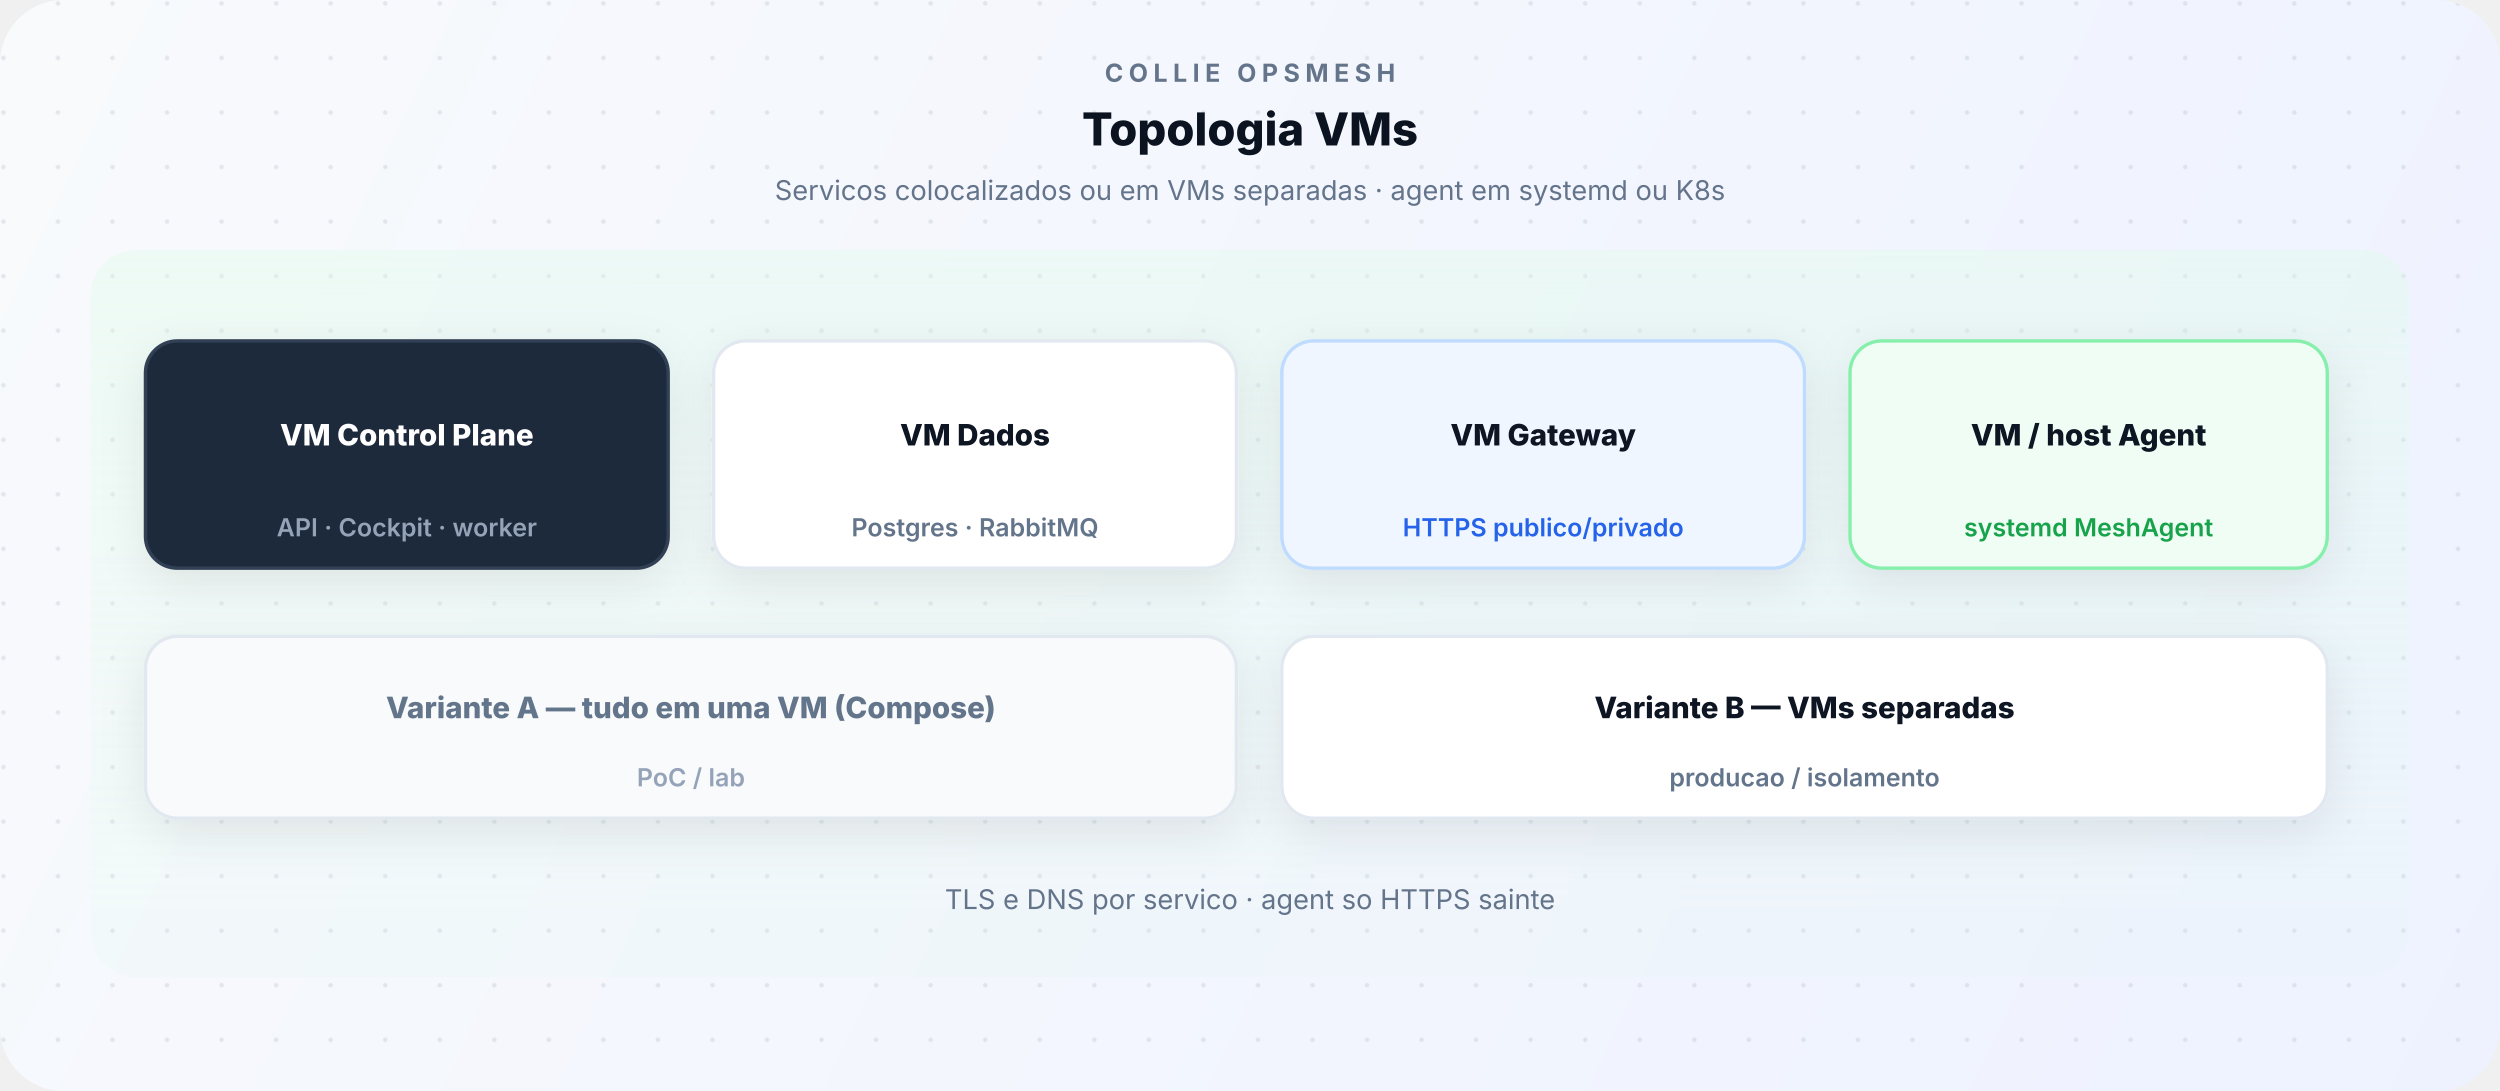
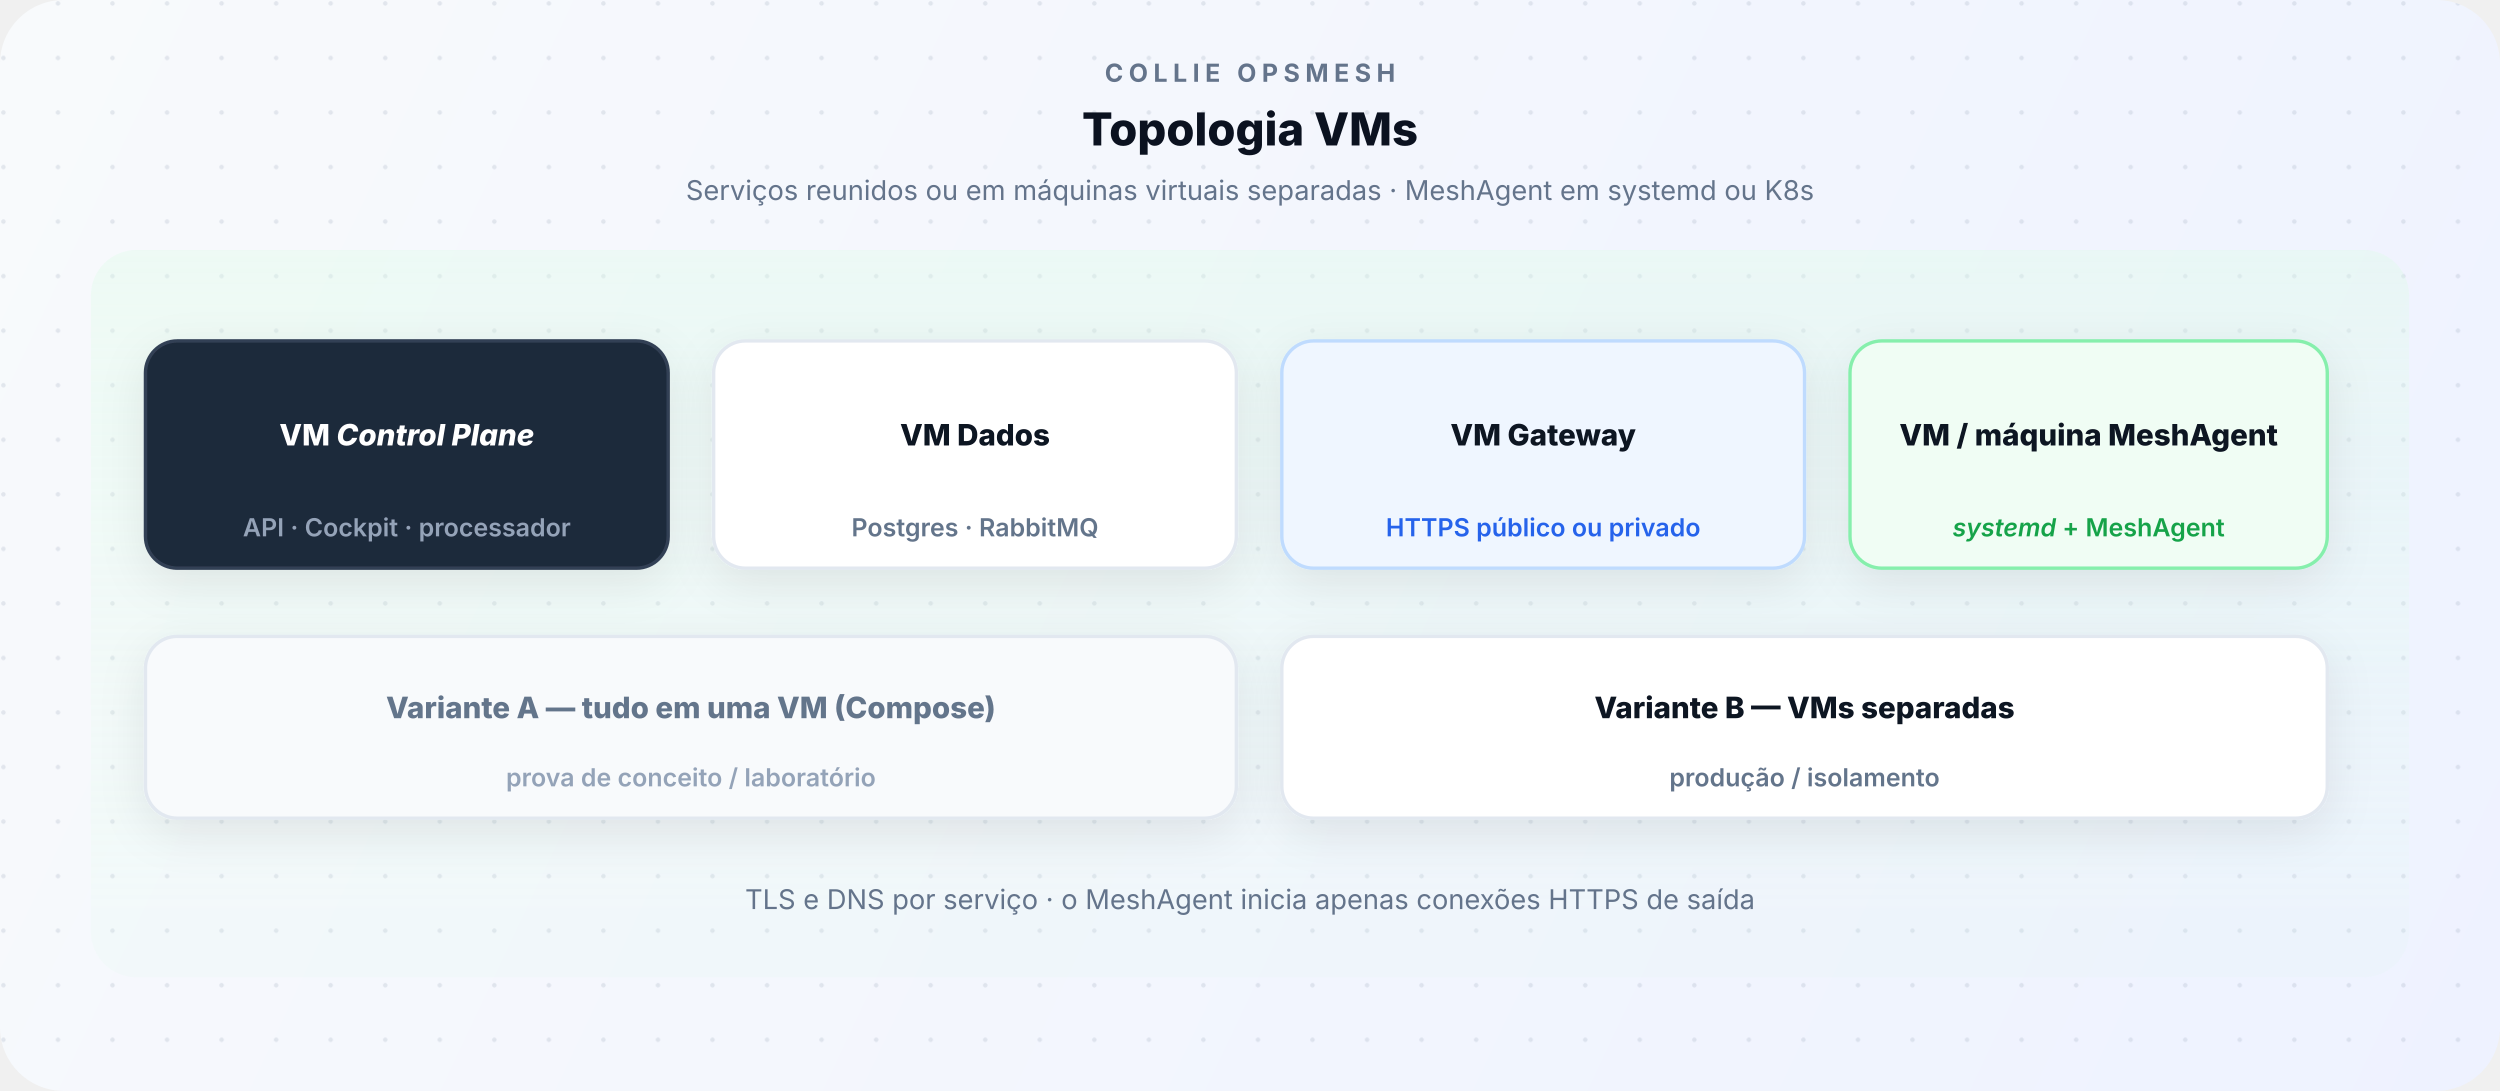
<svg xmlns="http://www.w3.org/2000/svg" width="1100" height="480" viewBox="0 0 1100 480" fill="none" role="img" aria-labelledby="t d">
  <defs>
    <linearGradient id="bg" x1="0" y1="0" x2="1100" y2="520" gradientUnits="userSpaceOnUse">
      <stop offset="0%" stop-color="#F8FAFC" />
      <stop offset="100%" stop-color="#EEF2FF" />
    </linearGradient>
    <linearGradient id="cpGrad" x1="0" y1="0" x2="500" y2="200" gradientUnits="userSpaceOnUse">
      <stop offset="0%" stop-color="#141B2D" />
      <stop offset="100%" stop-color="#0B1220" />
    </linearGradient>
    <linearGradient id="zoneCollie" x1="0" y1="0" x2="0" y2="400" gradientUnits="userSpaceOnUse">
      <stop offset="0%" stop-color="#DBEAFE" stop-opacity="0.45" />
      <stop offset="100%" stop-color="#DBEAFE" stop-opacity="0.12" />
    </linearGradient>
    <linearGradient id="zoneClient" x1="0" y1="0" x2="0" y2="400" gradientUnits="userSpaceOnUse">
      <stop offset="0%" stop-color="#DCFCE7" stop-opacity="0.45" />
      <stop offset="100%" stop-color="#DCFCE7" stop-opacity="0.12" />
    </linearGradient>
    <filter id="sh" x="-20%" y="-20%" width="140%" height="160%">
      <feDropShadow dx="0" dy="6" stdDeviation="10" flood-color="#0B1220" flood-opacity="0.08" />
    </filter>
    <marker id="arrB" markerWidth="8" markerHeight="8" refX="6" refY="3" orient="auto">
      <path d="M0 0l6 3-6 3" fill="none" stroke="#2563EB" stroke-width="1.5" />
    </marker>
    <marker id="arrG" markerWidth="8" markerHeight="8" refX="6" refY="3" orient="auto">
      <path d="M0 0l6 3-6 3" fill="none" stroke="#16A34A" stroke-width="1.5" />
    </marker>
    <pattern id="dots" width="24" height="24" patternUnits="userSpaceOnUse">
      <circle cx="1.5" cy="1.5" r="1" fill="#94A3B8" opacity="0.22" />
    </pattern>
  </defs>
  <rect width="1100" height="480" rx="28" fill="url(#bg)" />
  <rect width="1100" height="480" rx="28" fill="url(#dots)" />
  <text x="550.0" y="36" font-family="Inter,Arial,sans-serif" font-size="11" font-weight="700" fill="#64748B" text-anchor="middle" letter-spacing="2.4">COLLIE OPSMESH</text>
  <text x="550.0" y="64" font-family="Inter,Arial,sans-serif" font-size="20" font-weight="800" fill="#0B1220" text-anchor="middle">Topologia VMs</text>
-   <text x="550.0" y="88" font-family="Inter,Arial,sans-serif" font-size="12" fill="#64748B" text-anchor="middle">Servicos colocalizados ou em VMs separadas · agent em systemd ou K8s</text>
+   <text x="550.0" y="88" font-family="Inter,Arial,sans-serif" font-size="12" fill="#64748B" text-anchor="middle">Serviços reunidos ou em máquinas virtuais separadas · MeshAgent em systemd ou K8s</text>
  <rect x="40" y="110" width="1020" height="320" rx="20" fill="url(#zoneClient)" />
  <g filter="url(#sh)" font-family="Inter,Arial,sans-serif">
    <rect x="64" y="150" width="230" height="100" rx="14" fill="#1E293B" stroke="#334155" stroke-width="1.5" />
-     <text x="179.0" y="196.0" font-size="13" font-weight="800" fill="#FFFFFF" text-anchor="middle">VM Control Plane</text>
-     <text x="179.0" y="236" font-size="11" font-weight="600" fill="#94A3B8" text-anchor="middle">API · Cockpit · worker</text>
+     <text x="179.0" y="196.0" font-size="13" font-weight="800" fill="#FFFFFF" text-anchor="middle">VM <tspan font-style="italic">Control Plane</tspan>
+     </text>
+     <text x="179.0" y="236" font-size="11" font-weight="600" fill="#94A3B8" text-anchor="middle">API · Cockpit · processador</text>
  </g>
  <g filter="url(#sh)" font-family="Inter,Arial,sans-serif">
    <rect x="314" y="150" width="230" height="100" rx="14" fill="#FFFFFF" stroke="#E2E8F0" stroke-width="1.5" />
    <text x="429.0" y="196.0" font-size="13" font-weight="800" fill="#0B1220" text-anchor="middle">VM Dados</text>
    <text x="429.0" y="236" font-size="11" font-weight="600" fill="#64748B" text-anchor="middle">Postgres · RabbitMQ</text>
  </g>
  <g filter="url(#sh)" font-family="Inter,Arial,sans-serif">
    <rect x="564" y="150" width="230" height="100" rx="14" fill="#EFF6FF" stroke="#BFDBFE" stroke-width="1.5" />
    <text x="679.0" y="196.0" font-size="13" font-weight="800" fill="#0B1220" text-anchor="middle">VM Gateway</text>
-     <text x="679.0" y="236" font-size="11" font-weight="600" fill="#2563EB" text-anchor="middle">HTTPS publico/privado</text>
+     <text x="679.0" y="236" font-size="11" font-weight="600" fill="#2563EB" text-anchor="middle">HTTPS público ou privado</text>
  </g>
  <g filter="url(#sh)" font-family="Inter,Arial,sans-serif">
    <rect x="814" y="150" width="210" height="100" rx="14" fill="#F0FDF4" stroke="#86EFAC" stroke-width="1.5" />
-     <text x="919.0" y="196.0" font-size="13" font-weight="800" fill="#0B1220" text-anchor="middle">VM / host Agent</text>
-     <text x="919.0" y="236" font-size="11" font-weight="600" fill="#16A34A" text-anchor="middle">systemd MeshAgent</text>
+     <text x="919.0" y="196.0" font-size="13" font-weight="800" fill="#0B1220" text-anchor="middle">VM / máquina MeshAgent</text>
+     <text x="919.0" y="236" font-size="11" font-weight="600" fill="#16A34A" text-anchor="middle">
+       <tspan font-style="italic">systemd</tspan> + MeshAgent</text>
  </g>
  <g filter="url(#sh)" font-family="Inter,Arial,sans-serif">
    <rect x="64" y="280" width="480" height="80" rx="14" fill="#F8FAFC" stroke="#E2E8F0" stroke-width="1.5" />
    <text x="304.0" y="316.0" font-size="13" font-weight="800" fill="#64748B" text-anchor="middle">Variante A — tudo em uma VM (Compose)</text>
-     <text x="304.0" y="346" font-size="11" font-weight="600" fill="#94A3B8" text-anchor="middle">PoC / lab</text>
+     <text x="304.0" y="346" font-size="11" font-weight="600" fill="#94A3B8" text-anchor="middle">prova de conceito / laboratório</text>
  </g>
  <g filter="url(#sh)" font-family="Inter,Arial,sans-serif">
    <rect x="564" y="280" width="460" height="80" rx="14" fill="#FFFFFF" stroke="#E2E8F0" stroke-width="1.5" />
    <text x="794.0" y="316.0" font-size="13" font-weight="800" fill="#0B1220" text-anchor="middle">Variante B — VMs separadas</text>
-     <text x="794.0" y="346" font-size="11" font-weight="600" fill="#64748B" text-anchor="middle">producao / isolamento</text>
+     <text x="794.0" y="346" font-size="11" font-weight="600" fill="#64748B" text-anchor="middle">produção / isolamento</text>
  </g>
-   <text x="550" y="400" font-family="Inter,Arial,sans-serif" font-size="12" fill="#64748B" text-anchor="middle">TLS e DNS por servico · agent so HTTPS sainte</text>
+   <text x="550" y="400" font-family="Inter,Arial,sans-serif" font-size="12" fill="#64748B" text-anchor="middle">TLS e DNS por serviço · o MeshAgent inicia apenas conexões HTTPS de saída</text>
</svg>
